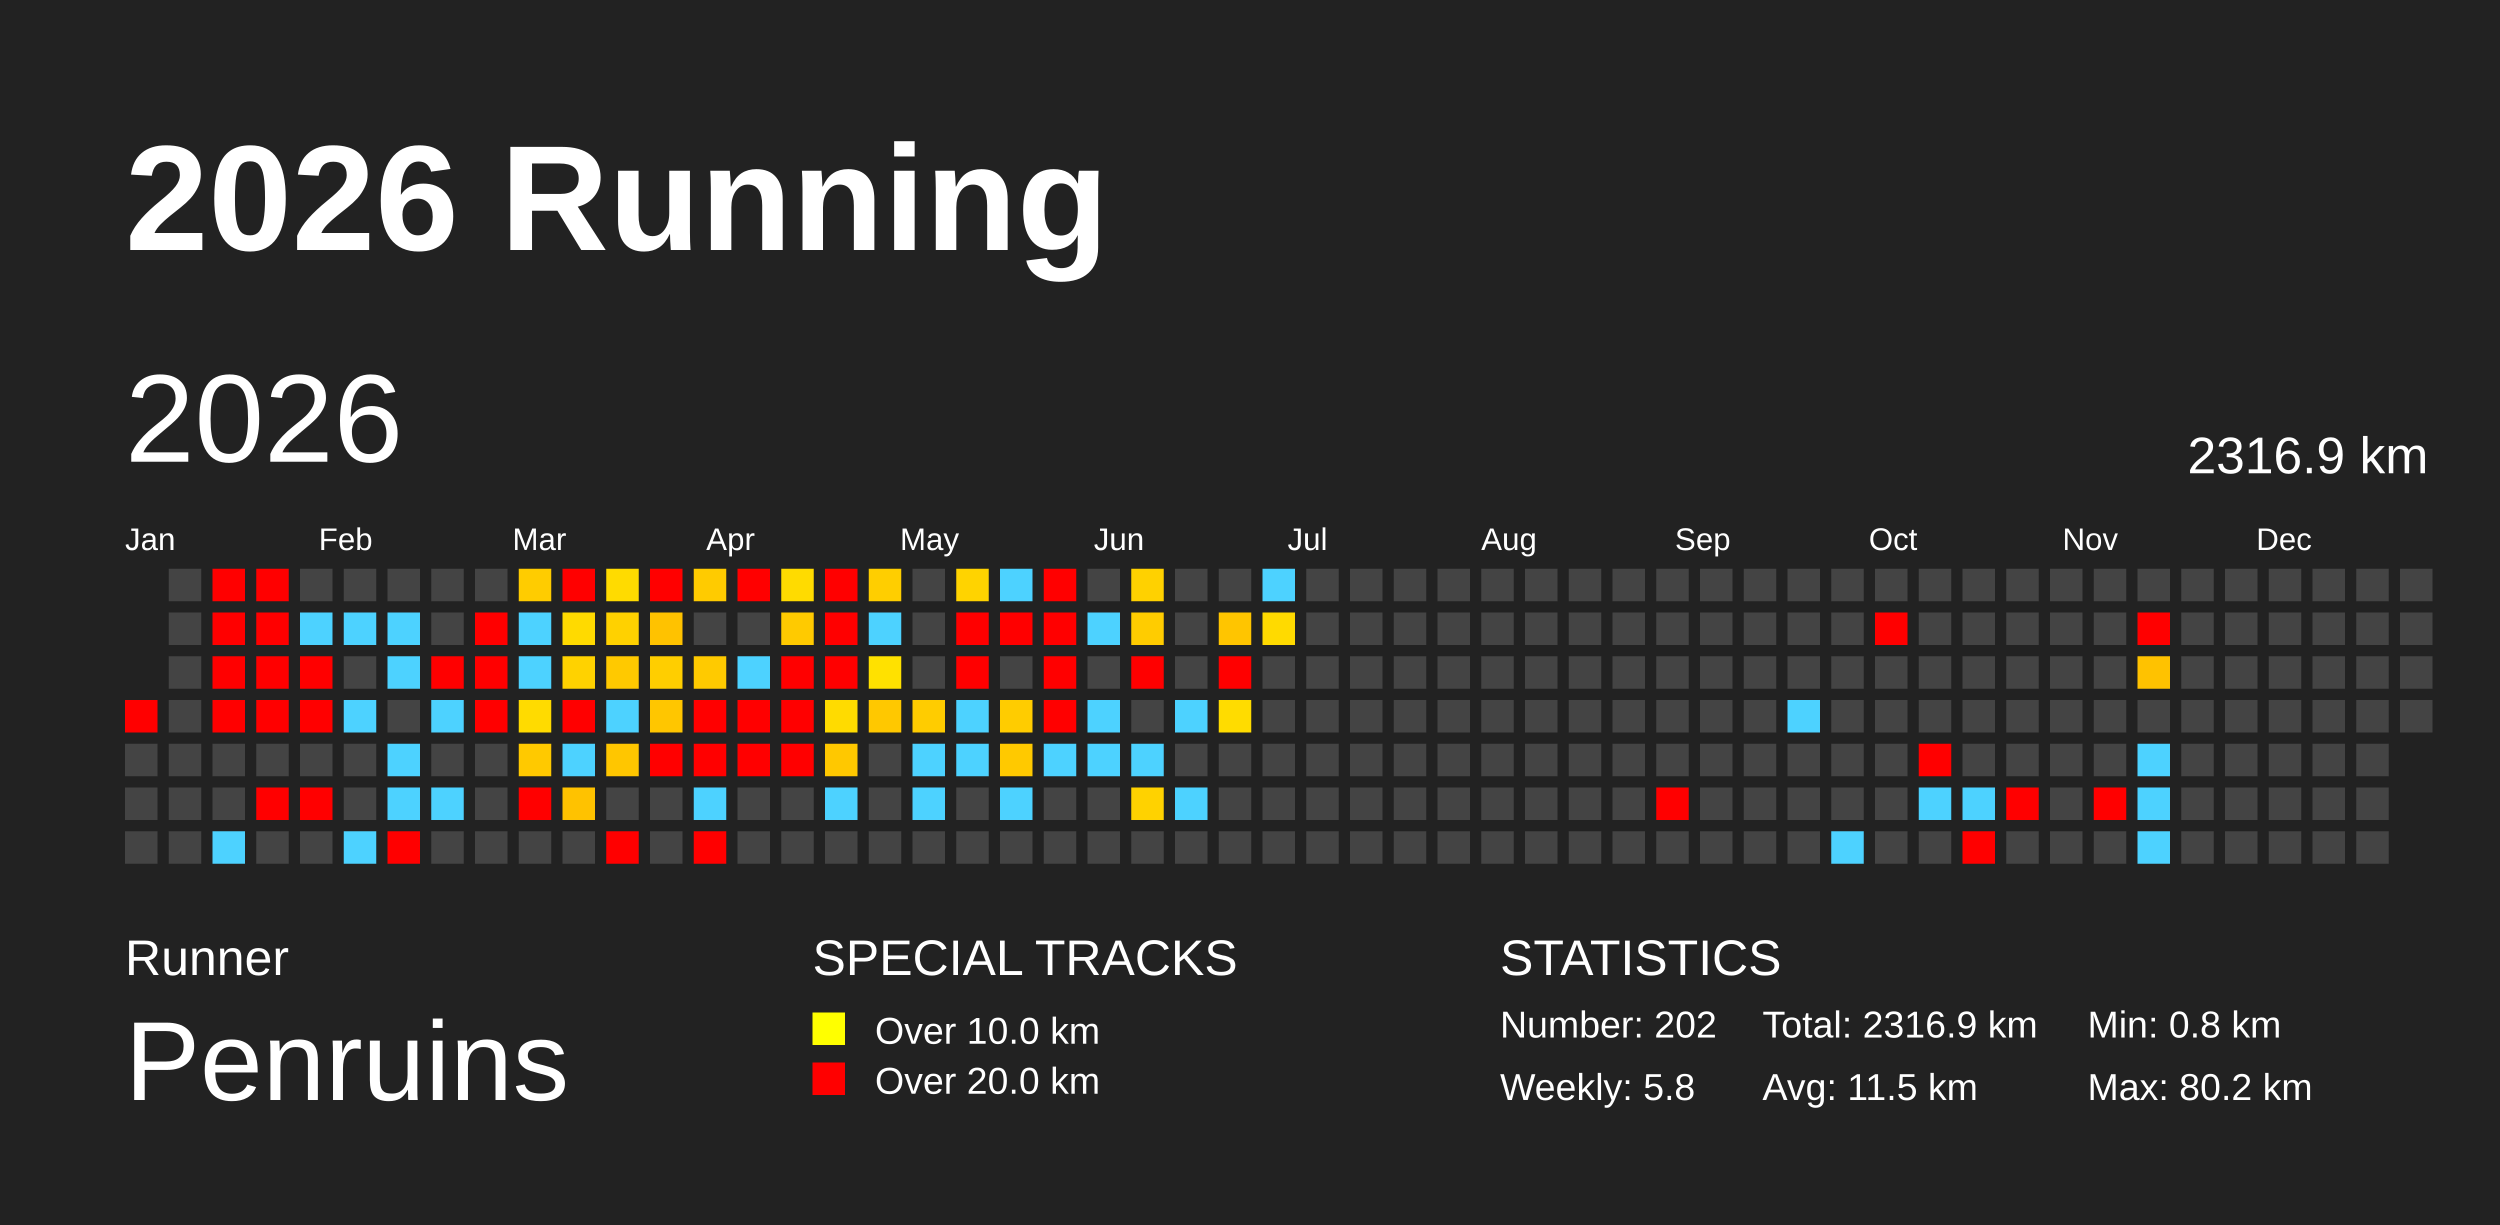
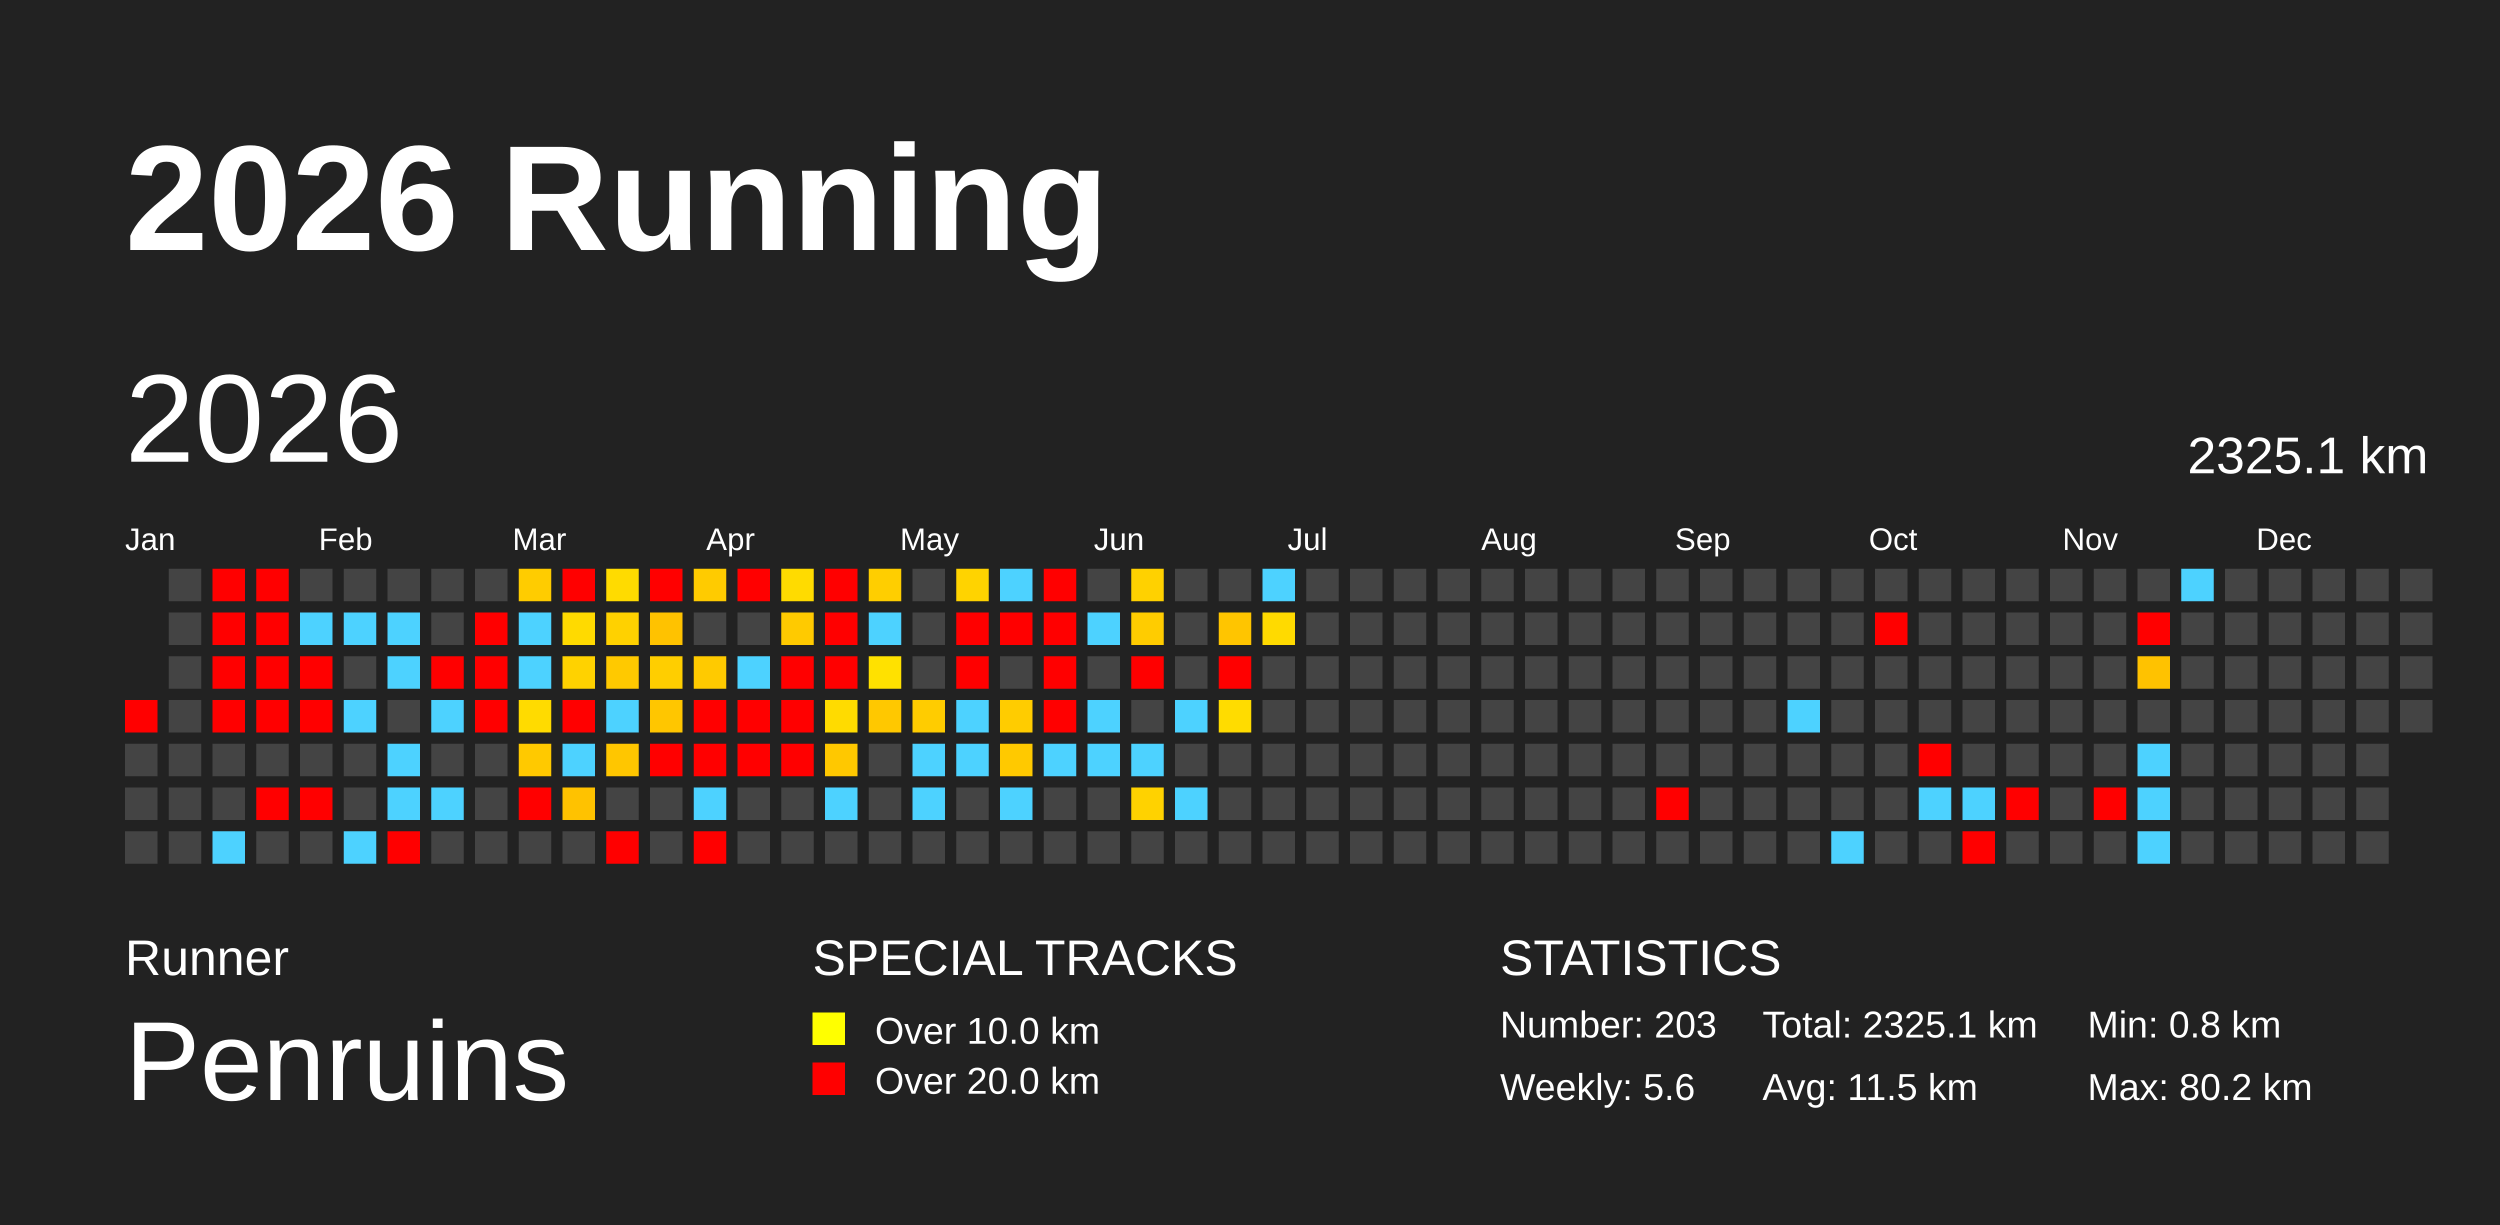
<svg xmlns="http://www.w3.org/2000/svg" baseProfile="full" height="98mm" version="1.1" viewBox="0,0,200,98" width="200mm">
  <defs />
  <rect fill="#222222" height="98" width="200" x="0" y="0" />
  <text fill="#FFFFFF" style="font-size:12px; font-family:Arial; font-weight:bold;" x="10" y="20">2026 Running</text>
  <text fill="#FFFFFF" style="font-size:4px; font-family:Arial" x="10" y="78">Runner</text>
  <text fill="#FFFFFF" style="font-size:9px; font-family:Arial" x="10" y="88">Penruins</text>
  <text fill="#FFFFFF" style="font-size:4px; font-family:Arial" x="65" y="78">SPECIAL TRACKS</text>
  <rect fill="yellow" height="2.6" width="2.6" x="65" y="81" />
  <text fill="#FFFFFF" style="font-size:3px; font-family:Arial" x="70" y="83.5">Over 10.0 km</text>
  <rect fill="red" height="2.6" width="2.6" x="65" y="85" />
  <text fill="#FFFFFF" style="font-size:3px; font-family:Arial" x="70" y="87.5">Over 20.0 km</text>
  <text fill="#FFFFFF" style="font-size:4px; font-family:Arial" x="120" y="78">STATISTICS</text>
-   <text fill="#FFFFFF" style="font-size:3px; font-family:Arial" x="120" y="83">Number: 202</text>
-   <text fill="#FFFFFF" style="font-size:3px; font-family:Arial" x="120" y="88">Weekly: 5.8</text>
-   <text fill="#FFFFFF" style="font-size:3px; font-family:Arial" x="141" y="83">Total: 2316.9 km</text>
+   <text fill="#FFFFFF" style="font-size:3px; font-family:Arial" x="120" y="83">Number: 203</text>
+   <text fill="#FFFFFF" style="font-size:3px; font-family:Arial" x="120" y="88">Weekly: 5.6</text>
+   <text fill="#FFFFFF" style="font-size:3px; font-family:Arial" x="141" y="83">Total: 2325.1 km</text>
  <text fill="#FFFFFF" style="font-size:3px; font-family:Arial" x="141" y="88">Avg: 11.5 km</text>
  <text fill="#FFFFFF" style="font-size:3px; font-family:Arial" x="167" y="83">Min: 0.8 km</text>
  <text fill="#FFFFFF" style="font-size:3px; font-family:Arial" x="167" y="88">Max: 80.2 km</text>
  <text dominant-baseline="hanging" fill="#FFFFFF" style="font-size:10.0px; font-family:Arial;" x="10" y="30">2026</text>
-   <text dominant-baseline="hanging" fill="#FFFFFF" style="font-size:4.125px; font-family:Arial;" x="175" y="35">2316.9 km</text>
+   <text dominant-baseline="hanging" fill="#FFFFFF" style="font-size:4.125px; font-family:Arial;" x="175" y="35">2325.1 km</text>
  <text fill="#FFFFFF" style="font-size:2.5px; font-family:Arial" x="10.0" y="44">Jan</text>
  <text fill="#FFFFFF" style="font-size:2.5px; font-family:Arial" x="25.5" y="44">Feb</text>
  <text fill="#FFFFFF" style="font-size:2.5px; font-family:Arial" x="41.0" y="44">Mar</text>
  <text fill="#FFFFFF" style="font-size:2.5px; font-family:Arial" x="56.5" y="44">Apr</text>
  <text fill="#FFFFFF" style="font-size:2.5px; font-family:Arial" x="72.0" y="44">May</text>
  <text fill="#FFFFFF" style="font-size:2.5px; font-family:Arial" x="87.5" y="44">Jun</text>
  <text fill="#FFFFFF" style="font-size:2.5px; font-family:Arial" x="103.0" y="44">Jul</text>
  <text fill="#FFFFFF" style="font-size:2.5px; font-family:Arial" x="118.5" y="44">Aug</text>
  <text fill="#FFFFFF" style="font-size:2.5px; font-family:Arial" x="134.0" y="44">Sep</text>
  <text fill="#FFFFFF" style="font-size:2.5px; font-family:Arial" x="149.5" y="44">Oct</text>
  <text fill="#FFFFFF" style="font-size:2.5px; font-family:Arial" x="165.0" y="44">Nov</text>
  <text fill="#FFFFFF" style="font-size:2.5px; font-family:Arial" x="180.5" y="44">Dec</text>
  <rect fill="red" height="2.6" width="2.6" x="10.0" y="56.0" />
  <rect fill="#444444" height="2.6" width="2.6" x="10.0" y="59.5" />
  <rect fill="#444444" height="2.6" width="2.6" x="10.0" y="63.0" />
  <rect fill="#444444" height="2.6" width="2.6" x="10.0" y="66.5" />
  <rect fill="#444444" height="2.6" width="2.6" x="13.5" y="45.5" />
  <rect fill="#444444" height="2.6" width="2.6" x="13.5" y="49.0" />
  <rect fill="#444444" height="2.6" width="2.6" x="13.5" y="52.5" />
  <rect fill="#444444" height="2.6" width="2.6" x="13.5" y="56.0" />
  <rect fill="#444444" height="2.6" width="2.6" x="13.5" y="59.5" />
  <rect fill="#444444" height="2.6" width="2.6" x="13.5" y="63.0" />
  <rect fill="#444444" height="2.6" width="2.6" x="13.5" y="66.5" />
  <rect fill="red" height="2.6" width="2.6" x="17.0" y="45.5" />
  <rect fill="red" height="2.6" width="2.6" x="17.0" y="49.0" />
  <rect fill="red" height="2.6" width="2.6" x="17.0" y="52.5" />
  <rect fill="red" height="2.6" width="2.6" x="17.0" y="56.0" />
  <rect fill="#444444" height="2.6" width="2.6" x="17.0" y="59.5" />
  <rect fill="#444444" height="2.6" width="2.6" x="17.0" y="63.0" />
  <rect fill="#4dd2ff" height="2.6" width="2.6" x="17.0" y="66.5" />
  <rect fill="red" height="2.6" width="2.6" x="20.5" y="45.5" />
  <rect fill="red" height="2.6" width="2.6" x="20.5" y="49.0" />
  <rect fill="red" height="2.6" width="2.6" x="20.5" y="52.5" />
  <rect fill="red" height="2.6" width="2.6" x="20.5" y="56.0" />
  <rect fill="#444444" height="2.6" width="2.6" x="20.5" y="59.5" />
  <rect fill="red" height="2.6" width="2.6" x="20.5" y="63.0" />
  <rect fill="#444444" height="2.6" width="2.6" x="20.5" y="66.5" />
  <rect fill="#444444" height="2.6" width="2.6" x="24.0" y="45.5" />
  <rect fill="#4dd2ff" height="2.6" width="2.6" x="24.0" y="49.0" />
  <rect fill="red" height="2.6" width="2.6" x="24.0" y="52.5" />
  <rect fill="red" height="2.6" width="2.6" x="24.0" y="56.0" />
  <rect fill="#444444" height="2.6" width="2.6" x="24.0" y="59.5" />
  <rect fill="red" height="2.6" width="2.6" x="24.0" y="63.0" />
  <rect fill="#444444" height="2.6" width="2.6" x="24.0" y="66.5" />
  <rect fill="#444444" height="2.6" width="2.6" x="27.5" y="45.5" />
  <rect fill="#4dd2ff" height="2.6" width="2.6" x="27.5" y="49.0" />
  <rect fill="#444444" height="2.6" width="2.6" x="27.5" y="52.5" />
  <rect fill="#4dd2ff" height="2.6" width="2.6" x="27.5" y="56.0" />
  <rect fill="#444444" height="2.6" width="2.6" x="27.5" y="59.5" />
  <rect fill="#444444" height="2.6" width="2.6" x="27.5" y="63.0" />
  <rect fill="#4dd2ff" height="2.6" width="2.6" x="27.5" y="66.5" />
  <rect fill="#444444" height="2.6" width="2.6" x="31.0" y="45.5" />
  <rect fill="#4dd2ff" height="2.6" width="2.6" x="31.0" y="49.0" />
  <rect fill="#4dd2ff" height="2.6" width="2.6" x="31.0" y="52.5" />
  <rect fill="#444444" height="2.6" width="2.6" x="31.0" y="56.0" />
  <rect fill="#4dd2ff" height="2.6" width="2.6" x="31.0" y="59.5" />
  <rect fill="#4dd2ff" height="2.6" width="2.6" x="31.0" y="63.0" />
  <rect fill="red" height="2.6" width="2.6" x="31.0" y="66.5" />
  <rect fill="#444444" height="2.6" width="2.6" x="34.5" y="45.5" />
  <rect fill="#444444" height="2.6" width="2.6" x="34.5" y="49.0" />
  <rect fill="red" height="2.6" width="2.6" x="34.5" y="52.5" />
  <rect fill="#4dd2ff" height="2.6" width="2.6" x="34.5" y="56.0" />
  <rect fill="#444444" height="2.6" width="2.6" x="34.5" y="59.5" />
  <rect fill="#4dd2ff" height="2.6" width="2.6" x="34.5" y="63.0" />
  <rect fill="#444444" height="2.6" width="2.6" x="34.5" y="66.5" />
  <rect fill="#444444" height="2.6" width="2.6" x="38.0" y="45.5" />
  <rect fill="red" height="2.6" width="2.6" x="38.0" y="49.0" />
  <rect fill="red" height="2.6" width="2.6" x="38.0" y="52.5" />
  <rect fill="red" height="2.6" width="2.6" x="38.0" y="56.0" />
  <rect fill="#444444" height="2.6" width="2.6" x="38.0" y="59.5" />
  <rect fill="#444444" height="2.6" width="2.6" x="38.0" y="63.0" />
  <rect fill="#444444" height="2.6" width="2.6" x="38.0" y="66.5" />
  <rect fill="#ffcc00" height="2.6" width="2.6" x="41.5" y="45.5" />
  <rect fill="#4dd2ff" height="2.6" width="2.6" x="41.5" y="49.0" />
  <rect fill="#4dd2ff" height="2.6" width="2.6" x="41.5" y="52.5" />
  <rect fill="#ffdb00" height="2.6" width="2.6" x="41.5" y="56.0" />
  <rect fill="#ffc900" height="2.6" width="2.6" x="41.5" y="59.5" />
  <rect fill="red" height="2.6" width="2.6" x="41.5" y="63.0" />
  <rect fill="#444444" height="2.6" width="2.6" x="41.5" y="66.5" />
  <rect fill="red" height="2.6" width="2.6" x="45.0" y="45.5" />
  <rect fill="#ffda00" height="2.6" width="2.6" x="45.0" y="49.0" />
  <rect fill="#ffd200" height="2.6" width="2.6" x="45.0" y="52.5" />
  <rect fill="red" height="2.6" width="2.6" x="45.0" y="56.0" />
  <rect fill="#4dd2ff" height="2.6" width="2.6" x="45.0" y="59.5" />
  <rect fill="#ffc200" height="2.6" width="2.6" x="45.0" y="63.0" />
  <rect fill="#444444" height="2.6" width="2.6" x="45.0" y="66.5" />
  <rect fill="#ffdb00" height="2.6" width="2.6" x="48.5" y="45.5" />
  <rect fill="#ffd100" height="2.6" width="2.6" x="48.5" y="49.0" />
  <rect fill="#ffc900" height="2.6" width="2.6" x="48.5" y="52.5" />
  <rect fill="#4dd2ff" height="2.6" width="2.6" x="48.5" y="56.0" />
  <rect fill="#ffc600" height="2.6" width="2.6" x="48.5" y="59.5" />
  <rect fill="#444444" height="2.6" width="2.6" x="48.5" y="63.0" />
  <rect fill="red" height="2.6" width="2.6" x="48.5" y="66.5" />
  <rect fill="red" height="2.6" width="2.6" x="52.0" y="45.5" />
  <rect fill="#ffc200" height="2.6" width="2.6" x="52.0" y="49.0" />
  <rect fill="#ffce00" height="2.6" width="2.6" x="52.0" y="52.5" />
  <rect fill="#ffc600" height="2.6" width="2.6" x="52.0" y="56.0" />
  <rect fill="red" height="2.6" width="2.6" x="52.0" y="59.5" />
  <rect fill="#444444" height="2.6" width="2.6" x="52.0" y="63.0" />
  <rect fill="#444444" height="2.6" width="2.6" x="52.0" y="66.5" />
  <rect fill="#ffcb00" height="2.6" width="2.6" x="55.5" y="45.5" />
  <rect fill="#444444" height="2.6" width="2.6" x="55.5" y="49.0" />
  <rect fill="#ffca00" height="2.6" width="2.6" x="55.5" y="52.5" />
  <rect fill="red" height="2.6" width="2.6" x="55.5" y="56.0" />
  <rect fill="red" height="2.6" width="2.6" x="55.5" y="59.5" />
  <rect fill="#4dd2ff" height="2.6" width="2.6" x="55.5" y="63.0" />
  <rect fill="red" height="2.6" width="2.6" x="55.5" y="66.5" />
  <rect fill="red" height="2.6" width="2.6" x="59.0" y="45.5" />
  <rect fill="#444444" height="2.6" width="2.6" x="59.0" y="49.0" />
  <rect fill="#4dd2ff" height="2.6" width="2.6" x="59.0" y="52.5" />
  <rect fill="red" height="2.6" width="2.6" x="59.0" y="56.0" />
  <rect fill="red" height="2.6" width="2.6" x="59.0" y="59.5" />
  <rect fill="#444444" height="2.6" width="2.6" x="59.0" y="63.0" />
  <rect fill="#444444" height="2.6" width="2.6" x="59.0" y="66.5" />
  <rect fill="#ffdb00" height="2.6" width="2.6" x="62.5" y="45.5" />
  <rect fill="#ffca00" height="2.6" width="2.6" x="62.5" y="49.0" />
  <rect fill="red" height="2.6" width="2.6" x="62.5" y="52.5" />
  <rect fill="red" height="2.6" width="2.6" x="62.5" y="56.0" />
  <rect fill="red" height="2.6" width="2.6" x="62.5" y="59.5" />
  <rect fill="#444444" height="2.6" width="2.6" x="62.5" y="63.0" />
  <rect fill="#444444" height="2.6" width="2.6" x="62.5" y="66.5" />
  <rect fill="red" height="2.6" width="2.6" x="66.0" y="45.5" />
  <rect fill="red" height="2.6" width="2.6" x="66.0" y="49.0" />
  <rect fill="red" height="2.6" width="2.6" x="66.0" y="52.5" />
  <rect fill="#ffdb00" height="2.6" width="2.6" x="66.0" y="56.0" />
  <rect fill="#ffc800" height="2.6" width="2.6" x="66.0" y="59.5" />
  <rect fill="#4dd2ff" height="2.6" width="2.6" x="66.0" y="63.0" />
  <rect fill="#444444" height="2.6" width="2.6" x="66.0" y="66.5" />
  <rect fill="#ffce00" height="2.6" width="2.6" x="69.5" y="45.5" />
  <rect fill="#4dd2ff" height="2.6" width="2.6" x="69.5" y="49.0" />
  <rect fill="#ffe100" height="2.6" width="2.6" x="69.5" y="52.5" />
  <rect fill="#ffc800" height="2.6" width="2.6" x="69.5" y="56.0" />
  <rect fill="#444444" height="2.6" width="2.6" x="69.5" y="59.5" />
  <rect fill="#444444" height="2.6" width="2.6" x="69.5" y="63.0" />
  <rect fill="#444444" height="2.6" width="2.6" x="69.5" y="66.5" />
  <rect fill="#444444" height="2.6" width="2.6" x="73.0" y="45.5" />
  <rect fill="#444444" height="2.6" width="2.6" x="73.0" y="49.0" />
  <rect fill="#444444" height="2.6" width="2.6" x="73.0" y="52.5" />
  <rect fill="#ffcc00" height="2.6" width="2.6" x="73.0" y="56.0" />
  <rect fill="#4dd2ff" height="2.6" width="2.6" x="73.0" y="59.5" />
  <rect fill="#4dd2ff" height="2.6" width="2.6" x="73.0" y="63.0" />
  <rect fill="#444444" height="2.6" width="2.6" x="73.0" y="66.5" />
  <rect fill="#ffd300" height="2.6" width="2.6" x="76.5" y="45.5" />
  <rect fill="red" height="2.6" width="2.6" x="76.5" y="49.0" />
  <rect fill="red" height="2.6" width="2.6" x="76.5" y="52.5" />
  <rect fill="#4dd2ff" height="2.6" width="2.6" x="76.5" y="56.0" />
  <rect fill="#4dd2ff" height="2.6" width="2.6" x="76.5" y="59.5" />
  <rect fill="#444444" height="2.6" width="2.6" x="76.5" y="63.0" />
  <rect fill="#444444" height="2.6" width="2.6" x="76.5" y="66.5" />
  <rect fill="#4dd2ff" height="2.6" width="2.6" x="80.0" y="45.5" />
  <rect fill="red" height="2.6" width="2.6" x="80.0" y="49.0" />
  <rect fill="#444444" height="2.6" width="2.6" x="80.0" y="52.5" />
  <rect fill="#ffcc00" height="2.6" width="2.6" x="80.0" y="56.0" />
  <rect fill="#ffc900" height="2.6" width="2.6" x="80.0" y="59.5" />
  <rect fill="#4dd2ff" height="2.6" width="2.6" x="80.0" y="63.0" />
  <rect fill="#444444" height="2.6" width="2.6" x="80.0" y="66.5" />
  <rect fill="red" height="2.6" width="2.6" x="83.5" y="45.5" />
  <rect fill="red" height="2.6" width="2.6" x="83.5" y="49.0" />
  <rect fill="red" height="2.6" width="2.6" x="83.5" y="52.5" />
  <rect fill="red" height="2.6" width="2.6" x="83.5" y="56.0" />
  <rect fill="#4dd2ff" height="2.6" width="2.6" x="83.5" y="59.5" />
  <rect fill="#444444" height="2.6" width="2.6" x="83.5" y="63.0" />
  <rect fill="#444444" height="2.6" width="2.6" x="83.5" y="66.5" />
  <rect fill="#444444" height="2.6" width="2.6" x="87.0" y="45.5" />
  <rect fill="#4dd2ff" height="2.6" width="2.6" x="87.0" y="49.0" />
  <rect fill="#444444" height="2.6" width="2.6" x="87.0" y="52.5" />
  <rect fill="#4dd2ff" height="2.6" width="2.6" x="87.0" y="56.0" />
  <rect fill="#4dd2ff" height="2.6" width="2.6" x="87.0" y="59.5" />
  <rect fill="#444444" height="2.6" width="2.6" x="87.0" y="63.0" />
  <rect fill="#444444" height="2.6" width="2.6" x="87.0" y="66.5" />
  <rect fill="#ffd100" height="2.6" width="2.6" x="90.5" y="45.5" />
  <rect fill="#ffcc00" height="2.6" width="2.6" x="90.5" y="49.0" />
  <rect fill="red" height="2.6" width="2.6" x="90.5" y="52.5" />
  <rect fill="#444444" height="2.6" width="2.6" x="90.5" y="56.0" />
  <rect fill="#4dd2ff" height="2.6" width="2.6" x="90.5" y="59.5" />
  <rect fill="#ffd200" height="2.6" width="2.6" x="90.5" y="63.0" />
  <rect fill="#444444" height="2.6" width="2.6" x="90.5" y="66.5" />
  <rect fill="#444444" height="2.6" width="2.6" x="94.0" y="45.5" />
  <rect fill="#444444" height="2.6" width="2.6" x="94.0" y="49.0" />
  <rect fill="#444444" height="2.6" width="2.6" x="94.0" y="52.5" />
  <rect fill="#4dd2ff" height="2.6" width="2.6" x="94.0" y="56.0" />
  <rect fill="#444444" height="2.6" width="2.6" x="94.0" y="59.5" />
  <rect fill="#4dd2ff" height="2.6" width="2.6" x="94.0" y="63.0" />
  <rect fill="#444444" height="2.6" width="2.6" x="94.0" y="66.5" />
  <rect fill="#444444" height="2.6" width="2.6" x="97.5" y="45.5" />
  <rect fill="#ffc500" height="2.6" width="2.6" x="97.5" y="49.0" />
  <rect fill="red" height="2.6" width="2.6" x="97.5" y="52.5" />
  <rect fill="#ffdc00" height="2.6" width="2.6" x="97.5" y="56.0" />
  <rect fill="#444444" height="2.6" width="2.6" x="97.5" y="59.5" />
  <rect fill="#444444" height="2.6" width="2.6" x="97.5" y="63.0" />
  <rect fill="#444444" height="2.6" width="2.6" x="97.5" y="66.5" />
  <rect fill="#4dd2ff" height="2.6" width="2.6" x="101.0" y="45.5" />
  <rect fill="#ffda00" height="2.6" width="2.6" x="101.0" y="49.0" />
  <rect fill="#444444" height="2.6" width="2.6" x="101.0" y="52.5" />
  <rect fill="#444444" height="2.6" width="2.6" x="101.0" y="56.0" />
  <rect fill="#444444" height="2.6" width="2.6" x="101.0" y="59.5" />
  <rect fill="#444444" height="2.6" width="2.6" x="101.0" y="63.0" />
  <rect fill="#444444" height="2.6" width="2.6" x="101.0" y="66.5" />
  <rect fill="#444444" height="2.6" width="2.6" x="104.5" y="45.5" />
  <rect fill="#444444" height="2.6" width="2.6" x="104.5" y="49.0" />
  <rect fill="#444444" height="2.6" width="2.6" x="104.5" y="52.5" />
  <rect fill="#444444" height="2.6" width="2.6" x="104.5" y="56.0" />
  <rect fill="#444444" height="2.6" width="2.6" x="104.5" y="59.5" />
  <rect fill="#444444" height="2.6" width="2.6" x="104.5" y="63.0" />
  <rect fill="#444444" height="2.6" width="2.6" x="104.5" y="66.5" />
  <rect fill="#444444" height="2.6" width="2.6" x="108.0" y="45.5" />
  <rect fill="#444444" height="2.6" width="2.6" x="108.0" y="49.0" />
  <rect fill="#444444" height="2.6" width="2.6" x="108.0" y="52.5" />
  <rect fill="#444444" height="2.6" width="2.6" x="108.0" y="56.0" />
  <rect fill="#444444" height="2.6" width="2.6" x="108.0" y="59.5" />
  <rect fill="#444444" height="2.6" width="2.6" x="108.0" y="63.0" />
  <rect fill="#444444" height="2.6" width="2.6" x="108.0" y="66.5" />
  <rect fill="#444444" height="2.6" width="2.6" x="111.5" y="45.5" />
  <rect fill="#444444" height="2.6" width="2.6" x="111.5" y="49.0" />
  <rect fill="#444444" height="2.6" width="2.6" x="111.5" y="52.5" />
  <rect fill="#444444" height="2.6" width="2.6" x="111.5" y="56.0" />
  <rect fill="#444444" height="2.6" width="2.6" x="111.5" y="59.5" />
  <rect fill="#444444" height="2.6" width="2.6" x="111.5" y="63.0" />
  <rect fill="#444444" height="2.6" width="2.6" x="111.5" y="66.5" />
  <rect fill="#444444" height="2.6" width="2.6" x="115.0" y="45.5" />
  <rect fill="#444444" height="2.6" width="2.6" x="115.0" y="49.0" />
  <rect fill="#444444" height="2.6" width="2.6" x="115.0" y="52.5" />
  <rect fill="#444444" height="2.6" width="2.6" x="115.0" y="56.0" />
  <rect fill="#444444" height="2.6" width="2.6" x="115.0" y="59.5" />
  <rect fill="#444444" height="2.6" width="2.6" x="115.0" y="63.0" />
  <rect fill="#444444" height="2.6" width="2.6" x="115.0" y="66.5" />
  <rect fill="#444444" height="2.6" width="2.6" x="118.5" y="45.5" />
  <rect fill="#444444" height="2.6" width="2.6" x="118.5" y="49.0" />
  <rect fill="#444444" height="2.6" width="2.6" x="118.5" y="52.5" />
  <rect fill="#444444" height="2.6" width="2.6" x="118.5" y="56.0" />
  <rect fill="#444444" height="2.6" width="2.6" x="118.5" y="59.5" />
  <rect fill="#444444" height="2.6" width="2.6" x="118.5" y="63.0" />
  <rect fill="#444444" height="2.6" width="2.6" x="118.5" y="66.5" />
  <rect fill="#444444" height="2.6" width="2.6" x="122.0" y="45.5" />
  <rect fill="#444444" height="2.6" width="2.6" x="122.0" y="49.0" />
  <rect fill="#444444" height="2.6" width="2.6" x="122.0" y="52.5" />
  <rect fill="#444444" height="2.6" width="2.6" x="122.0" y="56.0" />
  <rect fill="#444444" height="2.6" width="2.6" x="122.0" y="59.5" />
  <rect fill="#444444" height="2.6" width="2.6" x="122.0" y="63.0" />
  <rect fill="#444444" height="2.6" width="2.6" x="122.0" y="66.5" />
  <rect fill="#444444" height="2.6" width="2.6" x="125.5" y="45.5" />
  <rect fill="#444444" height="2.6" width="2.6" x="125.5" y="49.0" />
  <rect fill="#444444" height="2.6" width="2.6" x="125.5" y="52.5" />
  <rect fill="#444444" height="2.6" width="2.6" x="125.5" y="56.0" />
  <rect fill="#444444" height="2.6" width="2.6" x="125.5" y="59.5" />
  <rect fill="#444444" height="2.6" width="2.6" x="125.5" y="63.0" />
  <rect fill="#444444" height="2.6" width="2.6" x="125.5" y="66.5" />
  <rect fill="#444444" height="2.6" width="2.6" x="129.0" y="45.5" />
  <rect fill="#444444" height="2.6" width="2.6" x="129.0" y="49.0" />
  <rect fill="#444444" height="2.6" width="2.6" x="129.0" y="52.5" />
  <rect fill="#444444" height="2.6" width="2.6" x="129.0" y="56.0" />
  <rect fill="#444444" height="2.6" width="2.6" x="129.0" y="59.5" />
  <rect fill="#444444" height="2.6" width="2.6" x="129.0" y="63.0" />
  <rect fill="#444444" height="2.6" width="2.6" x="129.0" y="66.5" />
  <rect fill="#444444" height="2.6" width="2.6" x="132.5" y="45.5" />
  <rect fill="#444444" height="2.6" width="2.6" x="132.5" y="49.0" />
  <rect fill="#444444" height="2.6" width="2.6" x="132.5" y="52.5" />
  <rect fill="#444444" height="2.6" width="2.6" x="132.5" y="56.0" />
  <rect fill="#444444" height="2.6" width="2.6" x="132.5" y="59.5" />
  <rect fill="red" height="2.6" width="2.6" x="132.5" y="63.0" />
  <rect fill="#444444" height="2.6" width="2.6" x="132.5" y="66.5" />
  <rect fill="#444444" height="2.6" width="2.6" x="136.0" y="45.5" />
  <rect fill="#444444" height="2.6" width="2.6" x="136.0" y="49.0" />
  <rect fill="#444444" height="2.6" width="2.6" x="136.0" y="52.5" />
  <rect fill="#444444" height="2.6" width="2.6" x="136.0" y="56.0" />
  <rect fill="#444444" height="2.6" width="2.6" x="136.0" y="59.5" />
  <rect fill="#444444" height="2.6" width="2.6" x="136.0" y="63.0" />
  <rect fill="#444444" height="2.6" width="2.6" x="136.0" y="66.5" />
  <rect fill="#444444" height="2.6" width="2.6" x="139.5" y="45.5" />
  <rect fill="#444444" height="2.6" width="2.6" x="139.5" y="49.0" />
  <rect fill="#444444" height="2.6" width="2.6" x="139.5" y="52.5" />
  <rect fill="#444444" height="2.6" width="2.6" x="139.5" y="56.0" />
  <rect fill="#444444" height="2.6" width="2.6" x="139.5" y="59.5" />
  <rect fill="#444444" height="2.6" width="2.6" x="139.5" y="63.0" />
  <rect fill="#444444" height="2.6" width="2.6" x="139.5" y="66.5" />
  <rect fill="#444444" height="2.6" width="2.6" x="143.0" y="45.5" />
  <rect fill="#444444" height="2.6" width="2.6" x="143.0" y="49.0" />
  <rect fill="#444444" height="2.6" width="2.6" x="143.0" y="52.5" />
  <rect fill="#4dd2ff" height="2.6" width="2.6" x="143.0" y="56.0" />
  <rect fill="#444444" height="2.6" width="2.6" x="143.0" y="59.5" />
  <rect fill="#444444" height="2.6" width="2.6" x="143.0" y="63.0" />
  <rect fill="#444444" height="2.6" width="2.6" x="143.0" y="66.5" />
  <rect fill="#444444" height="2.6" width="2.6" x="146.5" y="45.5" />
  <rect fill="#444444" height="2.6" width="2.6" x="146.5" y="49.0" />
  <rect fill="#444444" height="2.6" width="2.6" x="146.5" y="52.5" />
  <rect fill="#444444" height="2.6" width="2.6" x="146.5" y="56.0" />
  <rect fill="#444444" height="2.6" width="2.6" x="146.5" y="59.5" />
  <rect fill="#444444" height="2.6" width="2.6" x="146.5" y="63.0" />
  <rect fill="#4dd2ff" height="2.6" width="2.6" x="146.5" y="66.5" />
  <rect fill="#444444" height="2.6" width="2.6" x="150.0" y="45.5" />
  <rect fill="red" height="2.6" width="2.6" x="150.0" y="49.0" />
  <rect fill="#444444" height="2.6" width="2.6" x="150.0" y="52.5" />
  <rect fill="#444444" height="2.6" width="2.6" x="150.0" y="56.0" />
  <rect fill="#444444" height="2.6" width="2.6" x="150.0" y="59.5" />
  <rect fill="#444444" height="2.6" width="2.6" x="150.0" y="63.0" />
  <rect fill="#444444" height="2.6" width="2.6" x="150.0" y="66.5" />
  <rect fill="#444444" height="2.6" width="2.6" x="153.5" y="45.5" />
  <rect fill="#444444" height="2.6" width="2.6" x="153.5" y="49.0" />
  <rect fill="#444444" height="2.6" width="2.6" x="153.5" y="52.5" />
  <rect fill="#444444" height="2.6" width="2.6" x="153.5" y="56.0" />
  <rect fill="red" height="2.6" width="2.6" x="153.5" y="59.5" />
  <rect fill="#4dd2ff" height="2.6" width="2.6" x="153.5" y="63.0" />
  <rect fill="#444444" height="2.6" width="2.6" x="153.5" y="66.5" />
  <rect fill="#444444" height="2.6" width="2.6" x="157.0" y="45.5" />
  <rect fill="#444444" height="2.6" width="2.6" x="157.0" y="49.0" />
  <rect fill="#444444" height="2.6" width="2.6" x="157.0" y="52.5" />
  <rect fill="#444444" height="2.6" width="2.6" x="157.0" y="56.0" />
  <rect fill="#444444" height="2.6" width="2.6" x="157.0" y="59.5" />
  <rect fill="#4dd2ff" height="2.6" width="2.6" x="157.0" y="63.0" />
  <rect fill="red" height="2.6" width="2.6" x="157.0" y="66.5" />
  <rect fill="#444444" height="2.6" width="2.6" x="160.5" y="45.5" />
  <rect fill="#444444" height="2.6" width="2.6" x="160.5" y="49.0" />
  <rect fill="#444444" height="2.6" width="2.6" x="160.5" y="52.5" />
  <rect fill="#444444" height="2.6" width="2.6" x="160.5" y="56.0" />
  <rect fill="#444444" height="2.6" width="2.6" x="160.5" y="59.5" />
  <rect fill="red" height="2.6" width="2.6" x="160.5" y="63.0" />
  <rect fill="#444444" height="2.6" width="2.6" x="160.5" y="66.5" />
  <rect fill="#444444" height="2.6" width="2.6" x="164.0" y="45.5" />
  <rect fill="#444444" height="2.6" width="2.6" x="164.0" y="49.0" />
  <rect fill="#444444" height="2.6" width="2.6" x="164.0" y="52.5" />
  <rect fill="#444444" height="2.6" width="2.6" x="164.0" y="56.0" />
  <rect fill="#444444" height="2.6" width="2.6" x="164.0" y="59.5" />
  <rect fill="#444444" height="2.6" width="2.6" x="164.0" y="63.0" />
  <rect fill="#444444" height="2.6" width="2.6" x="164.0" y="66.5" />
  <rect fill="#444444" height="2.6" width="2.6" x="167.5" y="45.5" />
  <rect fill="#444444" height="2.6" width="2.6" x="167.5" y="49.0" />
  <rect fill="#444444" height="2.6" width="2.6" x="167.5" y="52.5" />
  <rect fill="#444444" height="2.6" width="2.6" x="167.5" y="56.0" />
  <rect fill="#444444" height="2.6" width="2.6" x="167.5" y="59.5" />
  <rect fill="red" height="2.6" width="2.6" x="167.5" y="63.0" />
  <rect fill="#444444" height="2.6" width="2.6" x="167.5" y="66.5" />
  <rect fill="#444444" height="2.6" width="2.6" x="171.0" y="45.5" />
  <rect fill="red" height="2.6" width="2.6" x="171.0" y="49.0" />
  <rect fill="#ffc200" height="2.6" width="2.6" x="171.0" y="52.5" />
  <rect fill="#444444" height="2.6" width="2.6" x="171.0" y="56.0" />
  <rect fill="#4dd2ff" height="2.6" width="2.6" x="171.0" y="59.5" />
  <rect fill="#4dd2ff" height="2.6" width="2.6" x="171.0" y="63.0" />
  <rect fill="#4dd2ff" height="2.6" width="2.6" x="171.0" y="66.5" />
-   <rect fill="#444444" height="2.6" width="2.6" x="174.5" y="45.5" />
+   <rect fill="#4dd2ff" height="2.6" width="2.6" x="174.5" y="45.5" />
  <rect fill="#444444" height="2.6" width="2.6" x="174.5" y="49.0" />
  <rect fill="#444444" height="2.6" width="2.6" x="174.5" y="52.5" />
  <rect fill="#444444" height="2.6" width="2.6" x="174.5" y="56.0" />
  <rect fill="#444444" height="2.6" width="2.6" x="174.5" y="59.5" />
  <rect fill="#444444" height="2.6" width="2.6" x="174.5" y="63.0" />
  <rect fill="#444444" height="2.6" width="2.6" x="174.5" y="66.5" />
  <rect fill="#444444" height="2.6" width="2.6" x="178.0" y="45.5" />
  <rect fill="#444444" height="2.6" width="2.6" x="178.0" y="49.0" />
  <rect fill="#444444" height="2.6" width="2.6" x="178.0" y="52.5" />
  <rect fill="#444444" height="2.6" width="2.6" x="178.0" y="56.0" />
  <rect fill="#444444" height="2.6" width="2.6" x="178.0" y="59.5" />
  <rect fill="#444444" height="2.6" width="2.6" x="178.0" y="63.0" />
  <rect fill="#444444" height="2.6" width="2.6" x="178.0" y="66.5" />
  <rect fill="#444444" height="2.6" width="2.6" x="181.5" y="45.5" />
  <rect fill="#444444" height="2.6" width="2.6" x="181.5" y="49.0" />
  <rect fill="#444444" height="2.6" width="2.6" x="181.5" y="52.5" />
  <rect fill="#444444" height="2.6" width="2.6" x="181.5" y="56.0" />
  <rect fill="#444444" height="2.6" width="2.6" x="181.5" y="59.5" />
  <rect fill="#444444" height="2.6" width="2.6" x="181.5" y="63.0" />
  <rect fill="#444444" height="2.6" width="2.6" x="181.5" y="66.5" />
  <rect fill="#444444" height="2.6" width="2.6" x="185.0" y="45.5" />
  <rect fill="#444444" height="2.6" width="2.6" x="185.0" y="49.0" />
  <rect fill="#444444" height="2.6" width="2.6" x="185.0" y="52.5" />
  <rect fill="#444444" height="2.6" width="2.6" x="185.0" y="56.0" />
  <rect fill="#444444" height="2.6" width="2.6" x="185.0" y="59.5" />
  <rect fill="#444444" height="2.6" width="2.6" x="185.0" y="63.0" />
  <rect fill="#444444" height="2.6" width="2.6" x="185.0" y="66.5" />
  <rect fill="#444444" height="2.6" width="2.6" x="188.5" y="45.5" />
  <rect fill="#444444" height="2.6" width="2.6" x="188.5" y="49.0" />
  <rect fill="#444444" height="2.6" width="2.6" x="188.5" y="52.5" />
  <rect fill="#444444" height="2.6" width="2.6" x="188.5" y="56.0" />
  <rect fill="#444444" height="2.6" width="2.6" x="188.5" y="59.5" />
  <rect fill="#444444" height="2.6" width="2.6" x="188.5" y="63.0" />
  <rect fill="#444444" height="2.6" width="2.6" x="188.5" y="66.5" />
  <rect fill="#444444" height="2.6" width="2.6" x="192.0" y="45.5" />
  <rect fill="#444444" height="2.6" width="2.6" x="192.0" y="49.0" />
  <rect fill="#444444" height="2.6" width="2.6" x="192.0" y="52.5" />
  <rect fill="#444444" height="2.6" width="2.6" x="192.0" y="56.0" />
</svg>
